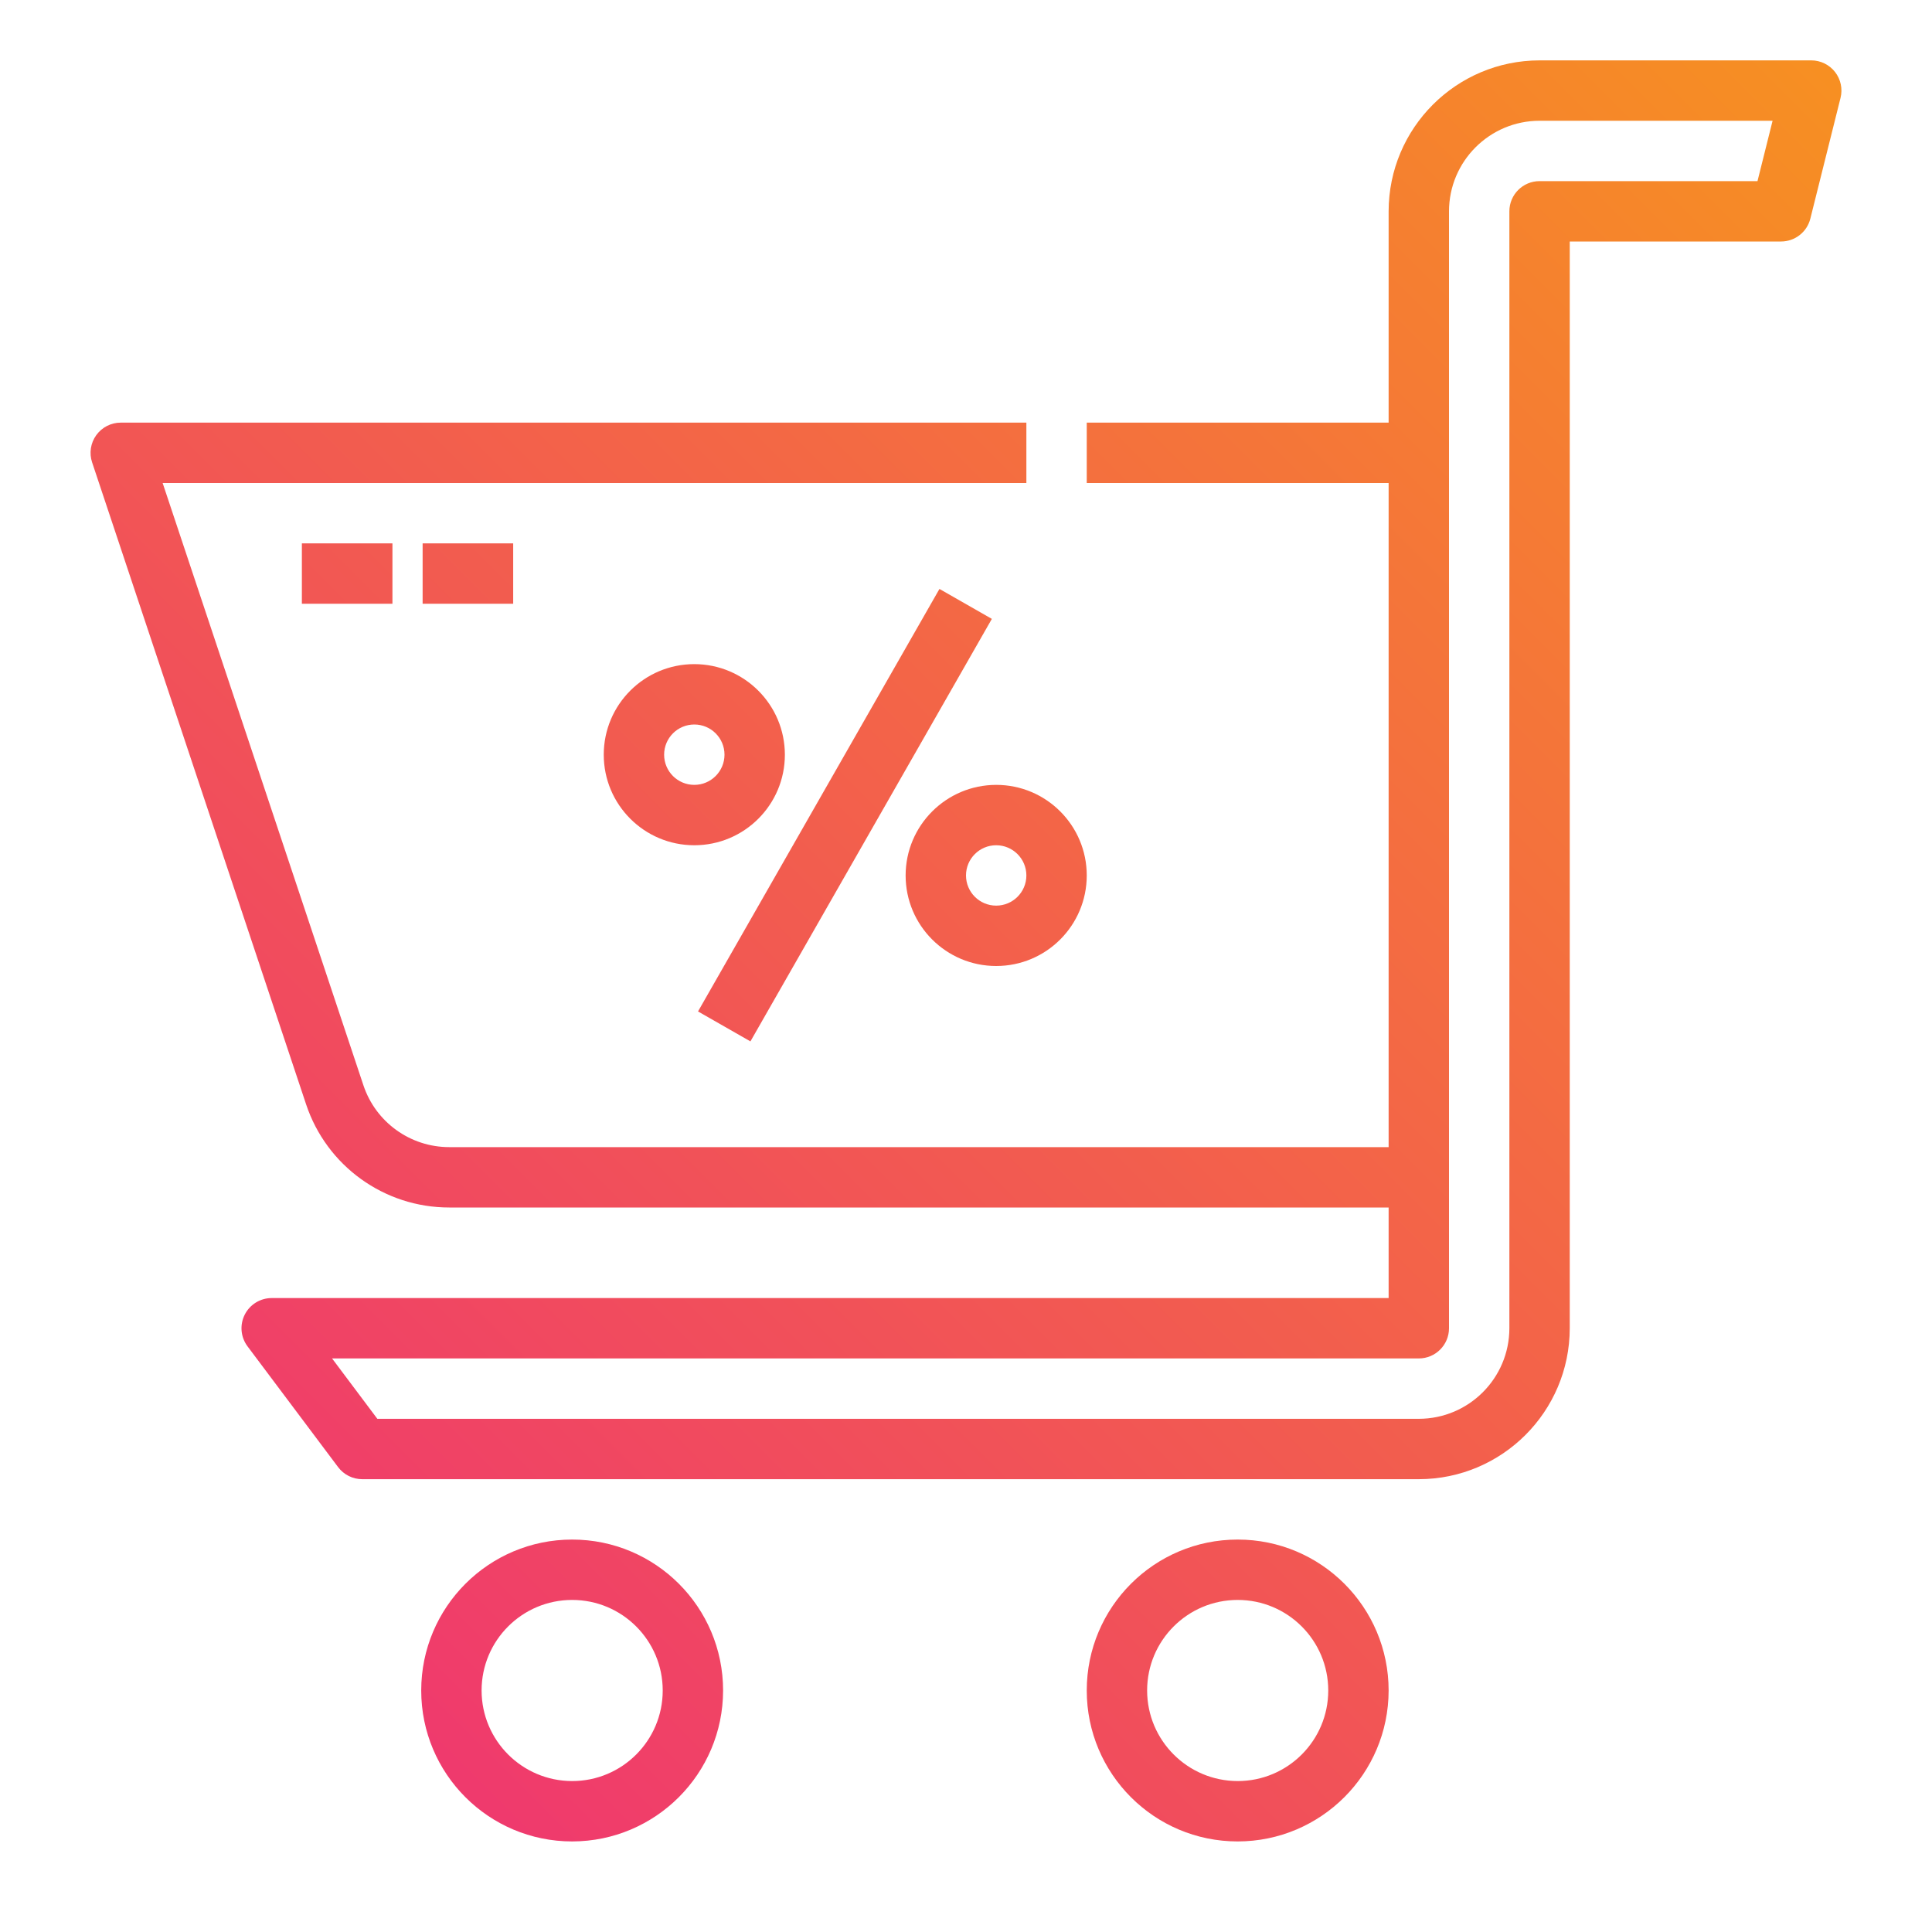
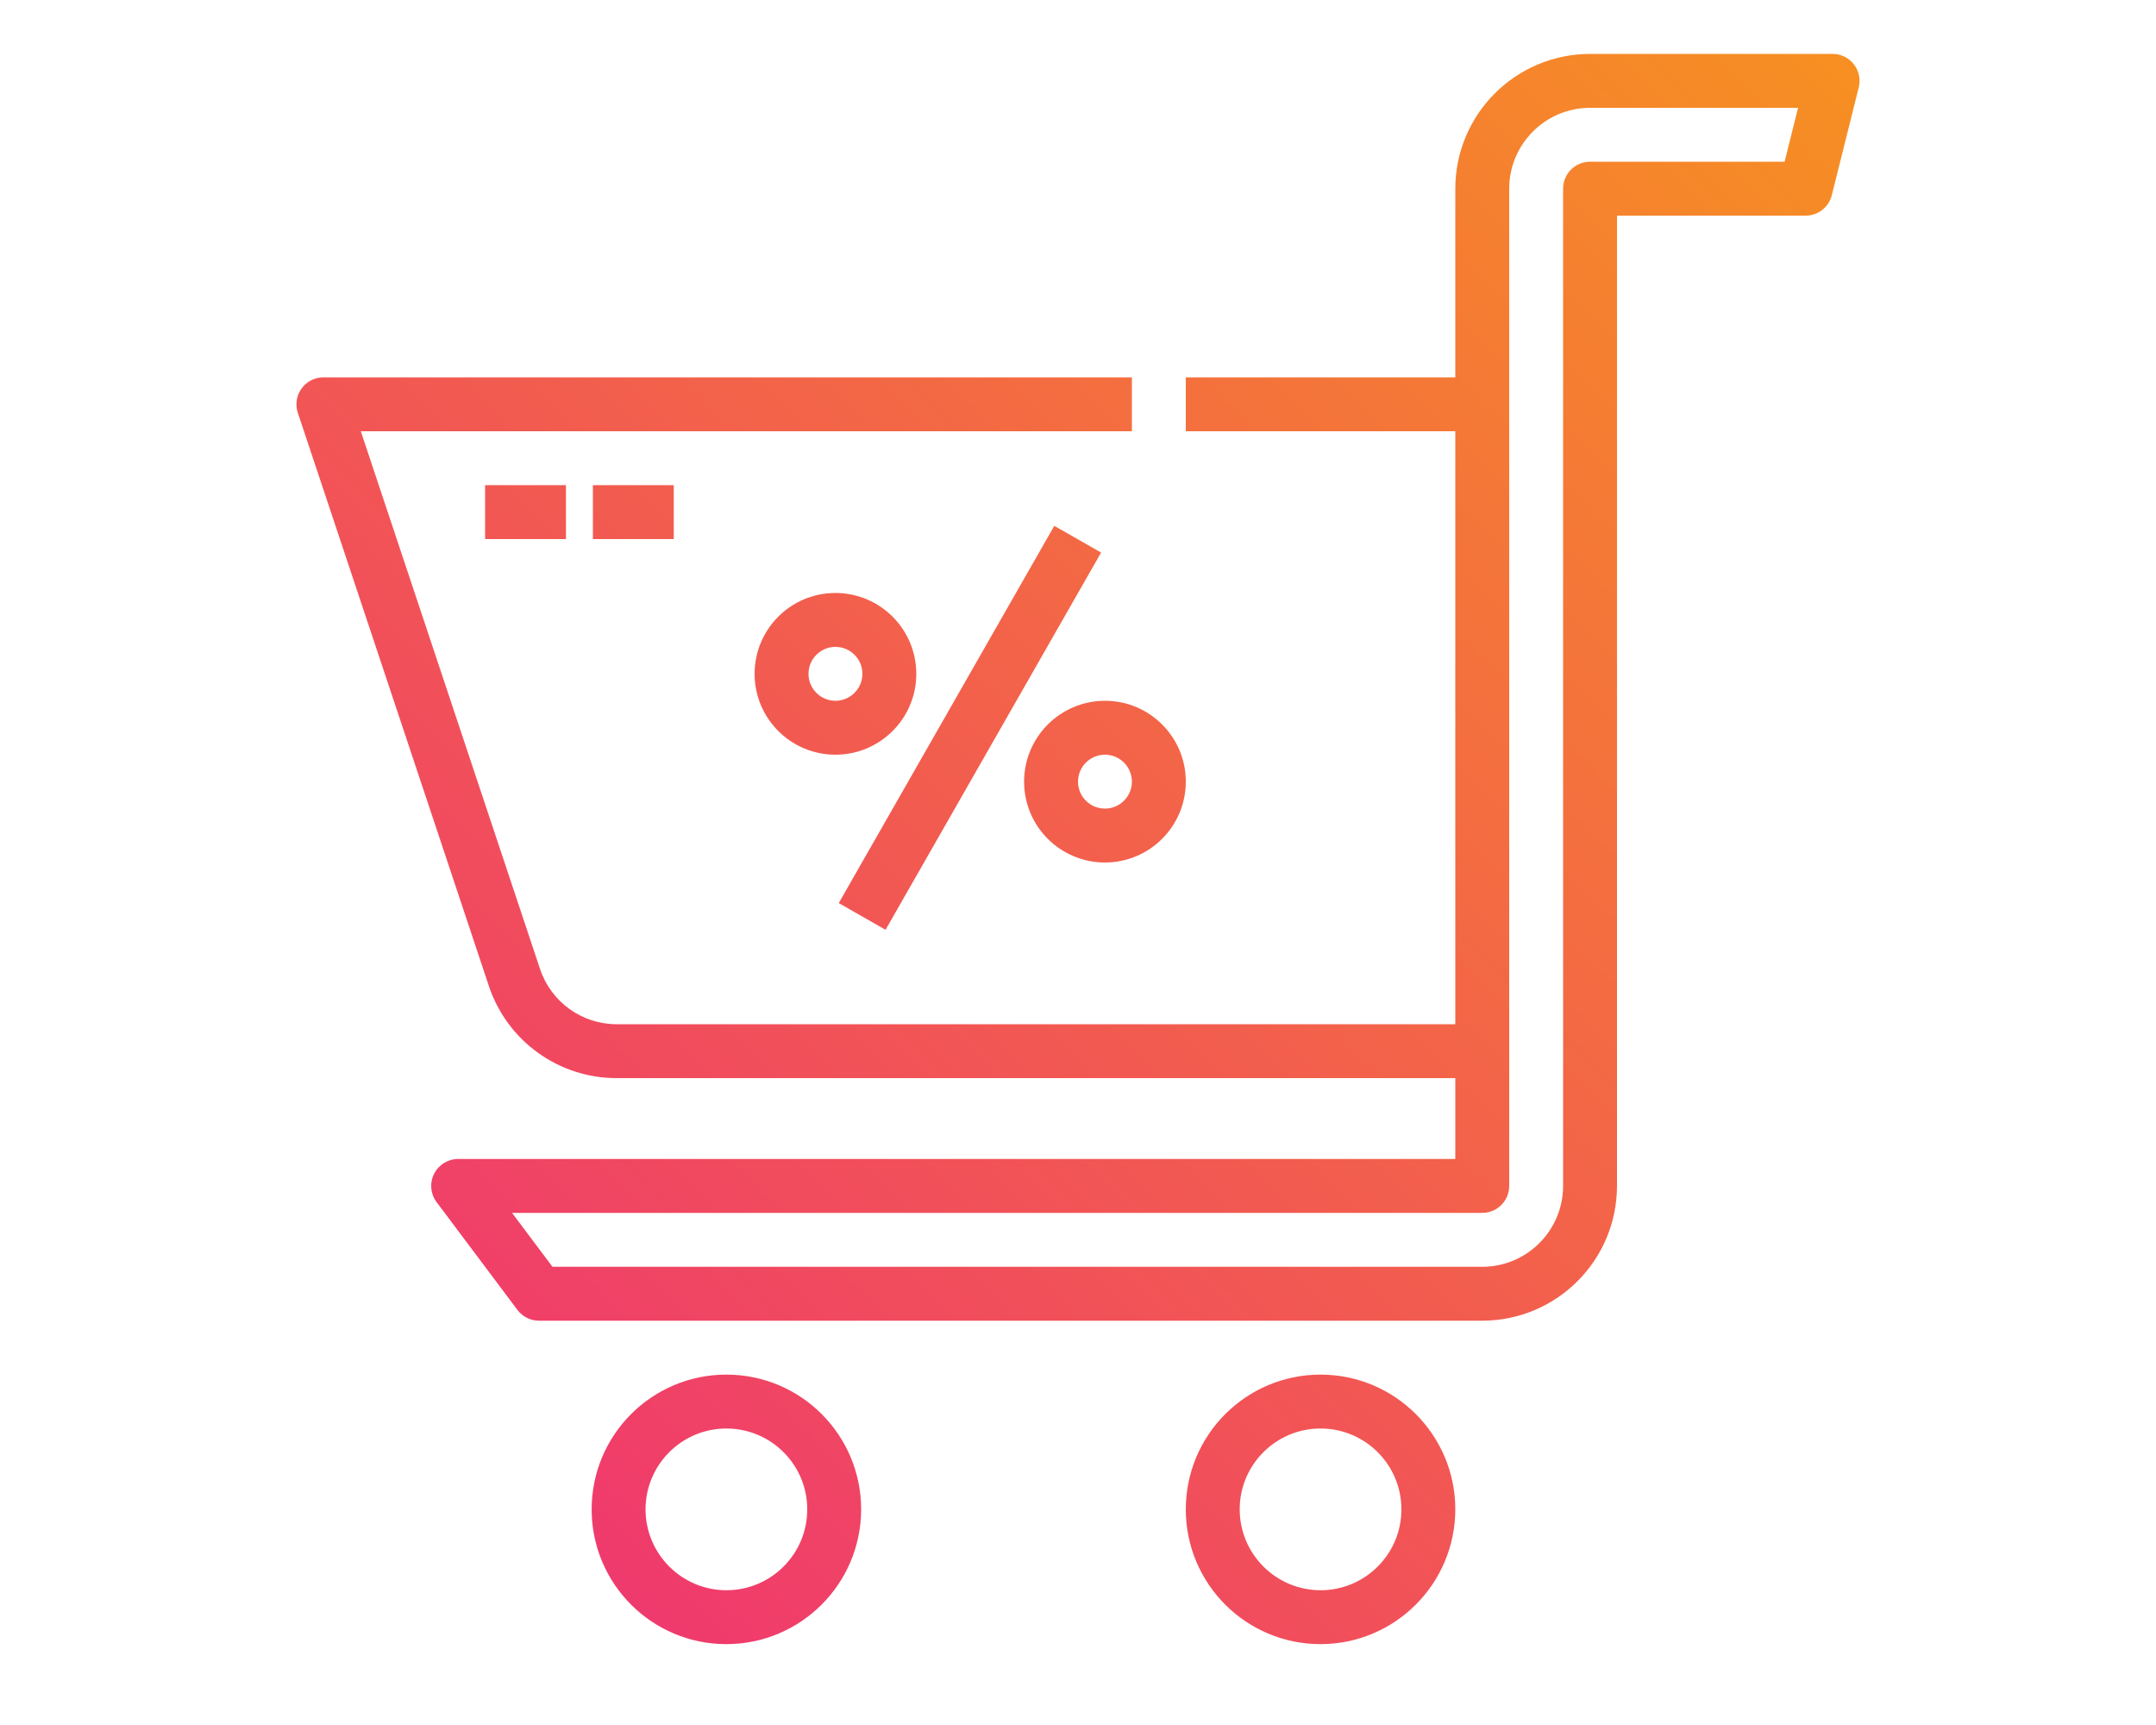
- <svg xmlns="http://www.w3.org/2000/svg" xmlns:xlink="http://www.w3.org/1999/xlink" id="Layer_1_copy" height="25" viewBox="0 0 512 512" width="25" data-name="Layer 1 copy">
+ <svg xmlns="http://www.w3.org/2000/svg" xmlns:xlink="http://www.w3.org/1999/xlink" id="Layer_1_copy" height="20" viewBox="0 0 512 512" width="25" data-name="Layer 1 copy">
  <linearGradient id="linear-gradient" gradientUnits="userSpaceOnUse" x1="554.985" x2="48.626" y1="44.642" y2="551.001">
    <stop offset="0" stop-color="#f7941e" />
    <stop offset="1" stop-color="#ee2a7b" />
  </linearGradient>
  <linearGradient id="linear-gradient-2" x1="643.171" x2="136.812" xlink:href="#linear-gradient" y1="132.829" y2="639.188" />
  <linearGradient id="linear-gradient-3" x1="486.478" x2="-19.881" xlink:href="#linear-gradient" y1="-23.864" y2="482.495" />
  <linearGradient id="linear-gradient-4" x1="377.171" x2="-129.188" xlink:href="#linear-gradient" y1="-133.171" y2="373.188" />
  <linearGradient id="linear-gradient-5" x1="393.171" x2="-113.188" xlink:href="#linear-gradient" y1="-117.171" y2="389.188" />
  <linearGradient id="linear-gradient-6" gradientTransform="matrix(.496 .868 -.868 .496 300.408 -85.652)" x1="475.171" x2="-31.188" xlink:href="#linear-gradient" y1="-35.171" y2="471.188" />
  <linearGradient id="linear-gradient-7" x1="447.171" x2="-59.188" xlink:href="#linear-gradient" y1="-63.171" y2="443.188" />
  <linearGradient id="linear-gradient-8" x1="503.171" x2="-3.188" xlink:href="#linear-gradient" y1="-7.171" y2="499.188" />
  <path d="m191.627 448a40 40 0 1 0 -40 40 40.046 40.046 0 0 0 40-40zm-64 0a24 24 0 1 1 24 24 24.027 24.027 0 0 1 -24-24z" fill="url(#linear-gradient)" />
  <path d="m368 448a40 40 0 1 0 -40 40 40.046 40.046 0 0 0 40-40zm-64 0a24 24 0 1 1 24 24 24.027 24.027 0 0 1 -24-24z" fill="url(#linear-gradient-2)" />
  <path d="m480 16h-72a40.046 40.046 0 0 0 -40 40v56h-80v16h80v176h-248.936a23.97 23.97 0 0 1 -22.764-16.411l-53.2-159.589h228.9v-16h-240a8 8 0 0 0 -7.59 10.53l56.707 170.12a39.951 39.951 0 0 0 37.947 27.35h248.936v24h-296a8 8 0 0 0 -6.4 12.8l24 32a8 8 0 0 0 6.4 3.2h280a40.046 40.046 0 0 0 40-40v-288h56a8 8 0 0 0 7.761-6.06l8-32a8 8 0 0 0 -7.761-9.94zm-14.246 32h-57.754a8 8 0 0 0 -8 8v296a24.027 24.027 0 0 1 -24 24h-276l-12-16h288a8 8 0 0 0 8-8v-296a24.027 24.027 0 0 1 24-24h61.754z" fill="url(#linear-gradient-3)" />
  <path d="m80 144h24v16h-24z" fill="url(#linear-gradient-4)" />
  <path d="m112 144h24v16h-24z" fill="url(#linear-gradient-5)" />
  <path d="m159.502 208h128.996v16.001h-128.996z" fill="url(#linear-gradient-6)" transform="matrix(.496 -.868 .868 .496 -74.675 303.323)" />
  <path d="m184 176a24 24 0 1 0 24 24 24.027 24.027 0 0 0 -24-24zm0 32a8 8 0 1 1 8-8 8.009 8.009 0 0 1 -8 8z" fill="url(#linear-gradient-7)" />
  <path d="m240 232a24 24 0 1 0 24-24 24.027 24.027 0 0 0 -24 24zm32 0a8 8 0 1 1 -8-8 8.009 8.009 0 0 1 8 8z" fill="url(#linear-gradient-8)" />
</svg>
